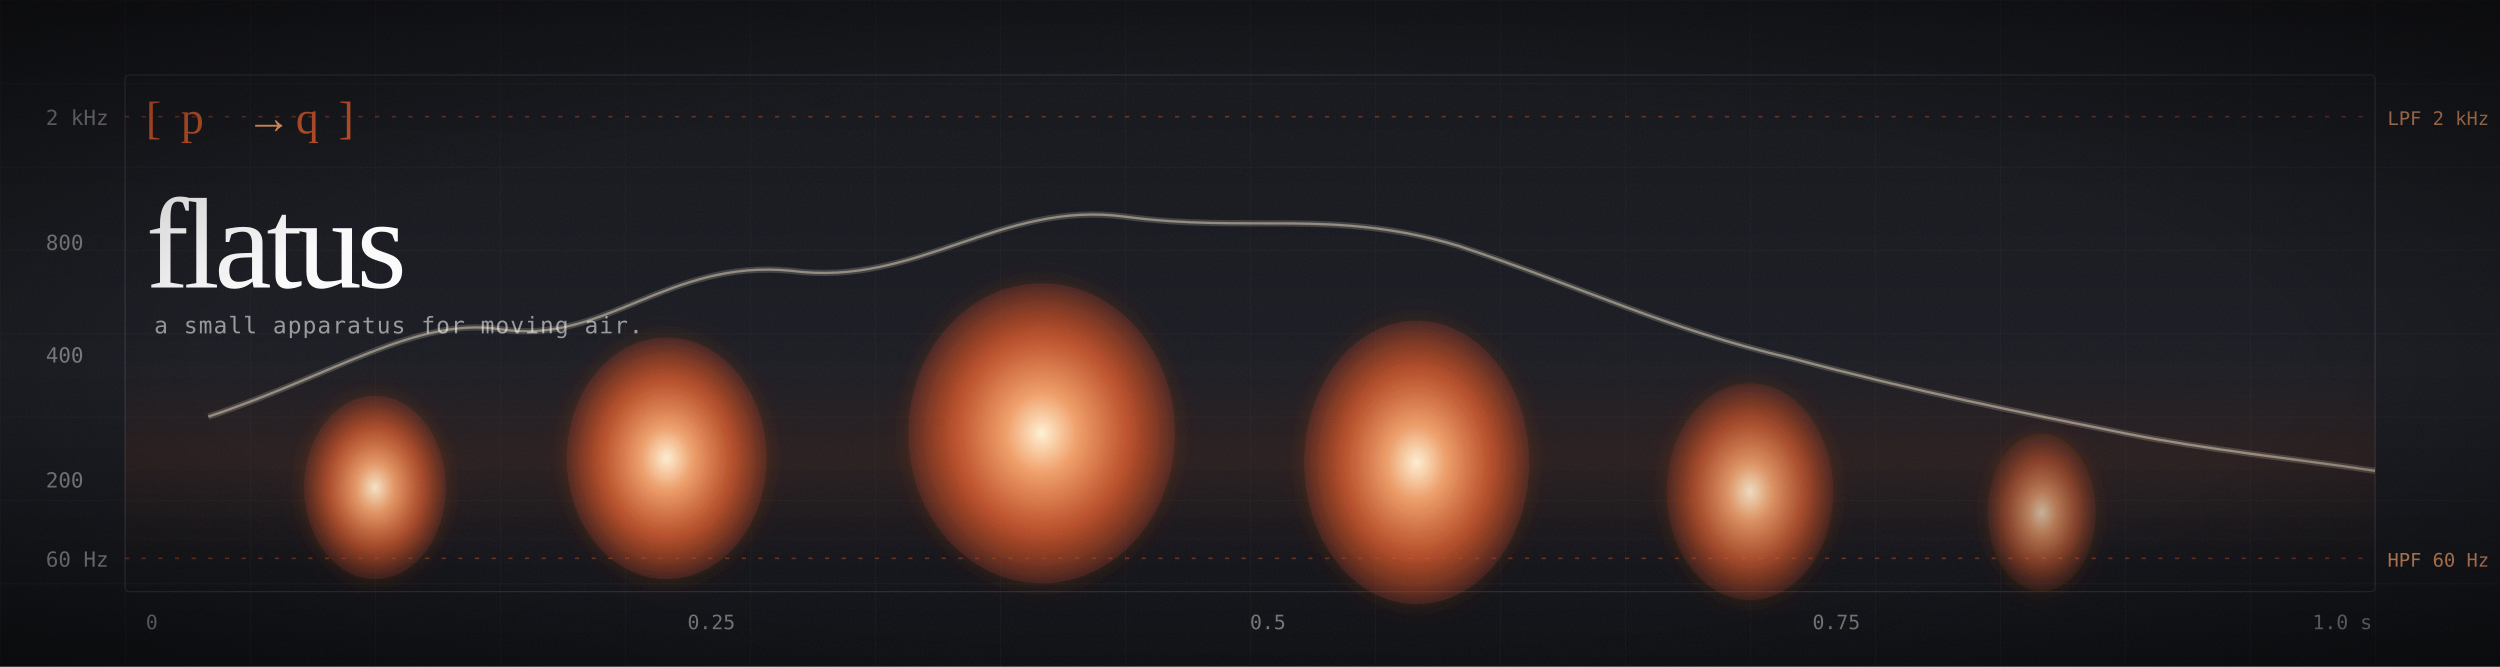
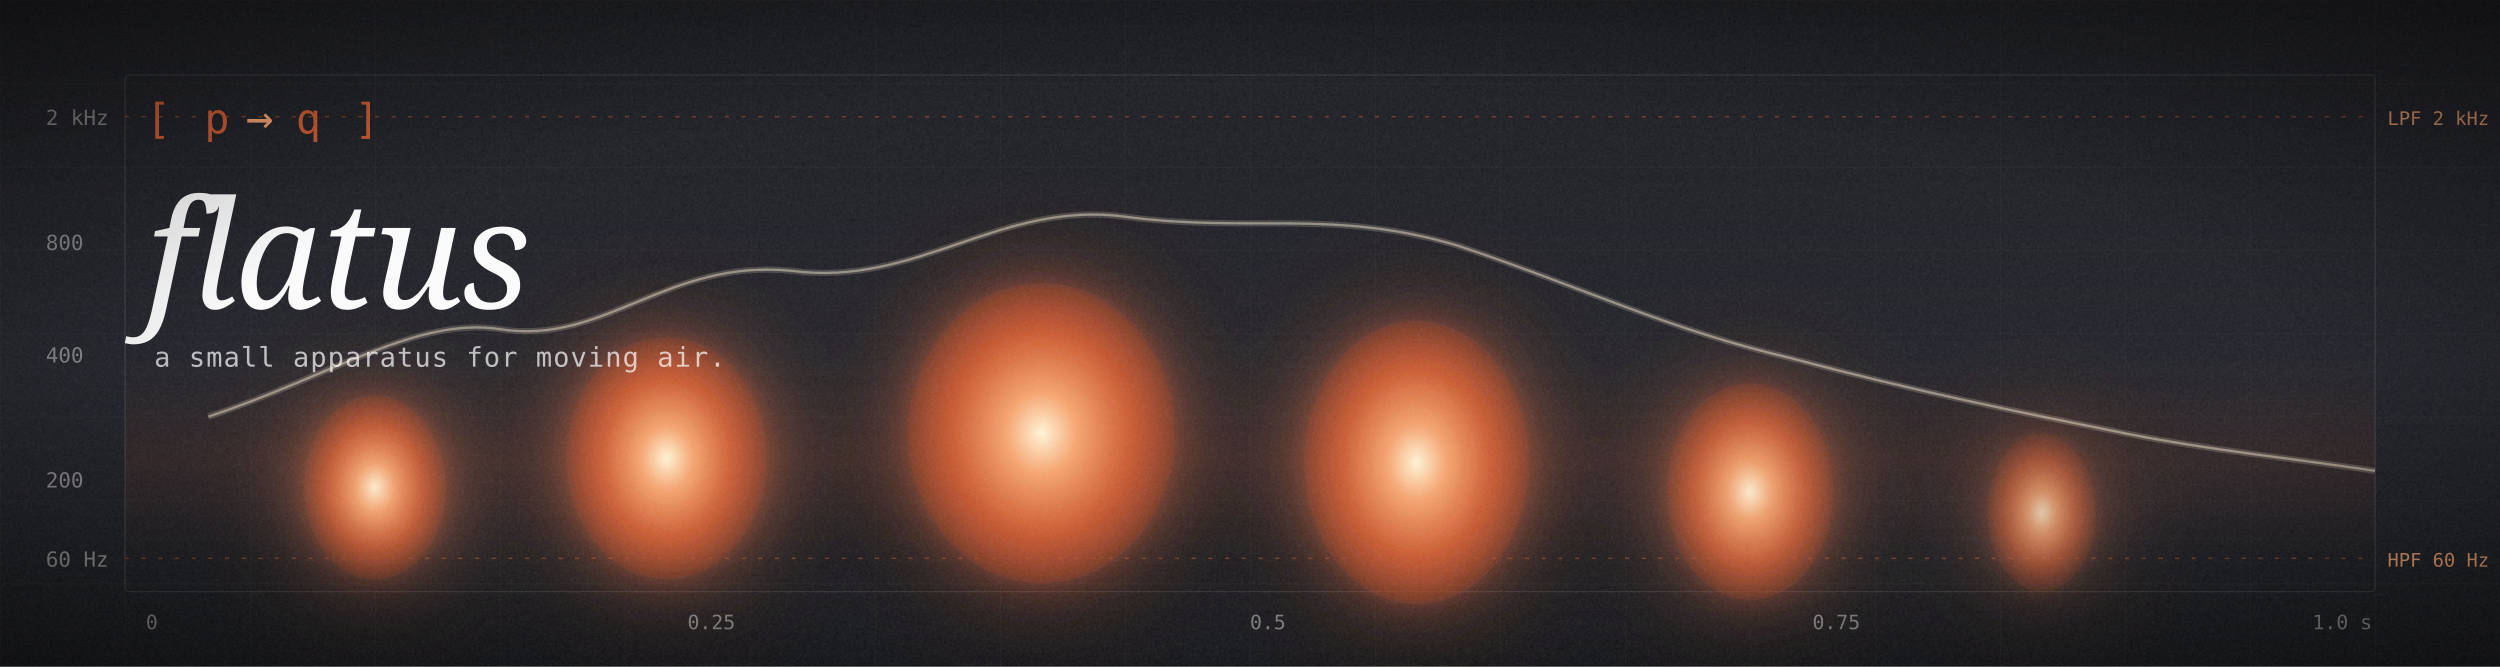
<svg xmlns="http://www.w3.org/2000/svg" viewBox="0 0 1200 320" role="img" aria-label="flatus — a small apparatus for moving air. Spectrogram of one event: energy concentrated from 80 to 400 Hz, six grains across one second, bounded by a 60 Hz high-pass and a 2 kHz low-pass.">
  <defs>
    <radialGradient id="grain" cx="50%" cy="50%" r="60%">
      <stop offset="0%" stop-color="#fff3d6" stop-opacity="0.95" />
      <stop offset="22%" stop-color="#f5a26b" stop-opacity="0.85" />
      <stop offset="55%" stop-color="#ce552a" stop-opacity="0.65" />
      <stop offset="100%" stop-color="#7a2812" stop-opacity="0" />
    </radialGradient>
    <linearGradient id="bg" x1="0" y1="0" x2="0" y2="1">
      <stop offset="0%" stop-color="#15161b" />
      <stop offset="55%" stop-color="#1c1d24" />
      <stop offset="100%" stop-color="#0f1014" />
    </linearGradient>
    <linearGradient id="band" x1="0" y1="0" x2="0" y2="1">
      <stop offset="0%" stop-color="#ce552a" stop-opacity="0.0" />
      <stop offset="50%" stop-color="#ce552a" stop-opacity="0.10" />
      <stop offset="100%" stop-color="#ce552a" stop-opacity="0.0" />
    </linearGradient>
    <filter id="grain-noise" x="0%" y="0%" width="100%" height="100%">
-       <feTurbulence type="fractalNoise" baseFrequency="0.9" numOctaves="2" seed="3" />
-       <feColorMatrix values="0 0 0 0 1                               0 0 0 0 1                               0 0 0 0 1                               0 0 0 0.04 0" />
+       <feTurbulence type="fractalNoise" baseFrequency="0.85" numOctaves="2" seed="3" result="fine" />
+       <feColorMatrix in="fine" values="0 0 0 0 1                                        0 0 0 0 1                                        0 0 0 0 1                                        0 0 0 0.14 0" result="fineLit" />
+       <feTurbulence type="fractalNoise" baseFrequency="0.30" numOctaves="1" seed="11" result="coarse" />
+       <feColorMatrix in="coarse" values="0 0 0 0 1                                          0 0 0 0 1                                          0 0 0 0 1                                          0 0 0 0.06 0" result="coarseLit" />
+       <feMerge>
+         <feMergeNode in="coarseLit" />
+         <feMergeNode in="fineLit" />
+       </feMerge>
      <feComposite in2="SourceGraphic" operator="in" />
    </filter>
-     <filter id="bloom" x="-50%" y="-50%" width="200%" height="200%">
-       <feGaussianBlur stdDeviation="6" result="blur" />
+     <filter id="bloom" x="-60%" y="-80%" width="220%" height="260%">
+       <feGaussianBlur stdDeviation="4" result="b1" />
+       <feGaussianBlur stdDeviation="14" in="SourceGraphic" result="b2" />
+       <feGaussianBlur stdDeviation="28" in="SourceGraphic" result="b3" />
      <feMerge>
-         <feMergeNode in="blur" />
+         <feMergeNode in="b3" />
+         <feMergeNode in="b2" />
+         <feMergeNode in="b1" />
        <feMergeNode in="SourceGraphic" />
      </feMerge>
    </filter>
    <radialGradient id="vignette" cx="50%" cy="55%" r="75%">
      <stop offset="55%" stop-color="#000" stop-opacity="0" />
      <stop offset="100%" stop-color="#000" stop-opacity="0.55" />
    </radialGradient>
    <path id="wave" d="M 100 200                        C 160 180, 200 152, 240 158                        C 290 166, 320 124, 380 130                        C 440 138, 480 96,  540 104                        C 600 112, 640 100, 700 118                        C 760 138, 800 158, 860 172                        C 920 188, 970 198, 1020 208                        C 1060 216, 1100 220, 1140 226" />
    <pattern id="grid" width="60" height="40" patternUnits="userSpaceOnUse">
      <path d="M 60 0 L 0 0 0 40" fill="none" stroke="#ffffff" stroke-opacity="0.05" stroke-width="0.5" />
    </pattern>
  </defs>
  <rect width="1200" height="320" fill="url(#bg)" />
  <rect width="1200" height="320" fill="url(#grid)" />
  <rect x="60" y="36" width="1080" height="248" fill="none" stroke="#ffffff" stroke-opacity="0.12" stroke-width="0.5" rx="2" />
  <rect x="60" y="172" width="1080" height="96" fill="url(#band)" />
  <g>
    <line x1="60" y1="56" x2="1140" y2="56" stroke="#ce552a" stroke-opacity="0.45" stroke-dasharray="2 6" stroke-width="0.75" />
    <line x1="60" y1="268" x2="1140" y2="268" stroke="#ce552a" stroke-opacity="0.45" stroke-dasharray="2 6" stroke-width="0.75" />
  </g>
  <g filter="url(#bloom)">
    <ellipse cx="180" cy="234" rx="34" ry="44" fill="url(#grain)" opacity="0.85" />
    <ellipse cx="320" cy="220" rx="48" ry="58" fill="url(#grain)" opacity="0.95" />
    <ellipse cx="500" cy="208" rx="64" ry="72" fill="url(#grain)" opacity="1.0" />
    <ellipse cx="680" cy="222" rx="54" ry="68" fill="url(#grain)" opacity="0.95" />
    <ellipse cx="840" cy="236" rx="40" ry="52" fill="url(#grain)" opacity="0.78" />
    <ellipse cx="980" cy="246" rx="26" ry="38" fill="url(#grain)" opacity="0.55" />
  </g>
  <use href="#wave" stroke="#fff3d6" stroke-opacity="0.42" stroke-width="1.1" fill="none" />
  <use href="#wave" stroke="#fff3d6" stroke-opacity="0.18" stroke-width="3.0" fill="none" />
  <g font-family="ui-monospace, 'SF Mono', Menlo, monospace" font-size="10" fill="#ffffff" fill-opacity="0.45">
    <text x="22" y="60">2 kHz</text>
    <text x="22" y="120">800</text>
    <text x="22" y="174">400</text>
    <text x="22" y="234">200</text>
    <text x="22" y="272">60 Hz</text>
  </g>
  <g font-family="ui-monospace, 'SF Mono', Menlo, monospace" font-size="9.5" fill="#ffffff" fill-opacity="0.42">
    <text x="70" y="302">0</text>
    <text x="330" y="302">0.25</text>
    <text x="600" y="302">0.5</text>
    <text x="870" y="302">0.75</text>
    <text x="1110" y="302">1.0 s</text>
  </g>
  <g font-family="ui-monospace, 'SF Mono', Menlo, monospace" font-size="9" fill="#f5a26b" fill-opacity="0.85">
    <text x="1146" y="60">LPF 2 kHz</text>
    <text x="1146" y="272">HPF 60 Hz</text>
  </g>
-   <g font-family="ui-serif, 'New York', 'Times New Roman', serif">
-     <text x="70" y="138" font-size="62" font-weight="500" fill="#fafafa" letter-spacing="-2.5">flatus</text>
+   <g font-family="'Berkeley Mono', 'JetBrains Mono', 'SF Mono', Menlo, monospace" font-size="20" letter-spacing="2">
+     <text x="70" y="64" fill="#ce552a">[ p</text>
+     <text x="118" y="64" fill="#f5a26b" font-size="22">→</text>
+     <text x="142" y="64" fill="#ce552a">q ]</text>
  </g>
-   <g font-family="ui-monospace, 'SF Mono', Menlo, monospace">
-     <text x="74" y="160" font-size="11" fill="#ffffff" fill-opacity="0.55" letter-spacing="0.5">a small apparatus for moving air.</text>
+   <g font-family="Charter, 'Iowan Old Style', 'Source Serif Pro', 'Apple Garamond', Cambria, Georgia, serif">
+     <text x="70" y="148" font-size="72" font-style="italic" font-weight="400" fill="#fafafa" letter-spacing="-1">flatus</text>
  </g>
-   <g font-family="ui-serif, 'New York', 'Times New Roman', serif" font-size="22" fill="#ce552a">
-     <text x="70" y="64" letter-spacing="2">[ p</text>
-     <text x="118" y="64" fill="#f5a26b" font-size="22">→</text>
-     <text x="142" y="64" letter-spacing="2">q ]</text>
+   <g font-family="'Berkeley Mono', 'JetBrains Mono', 'SF Mono', Menlo, monospace">
+     <text x="74" y="176" font-size="13" fill="#ffffff" fill-opacity="0.7" letter-spacing="0.5">a small apparatus for moving air.</text>
  </g>
  <rect width="1200" height="320" filter="url(#grain-noise)" opacity="0.6" />
  <rect width="1200" height="320" fill="url(#vignette)" />
</svg>
